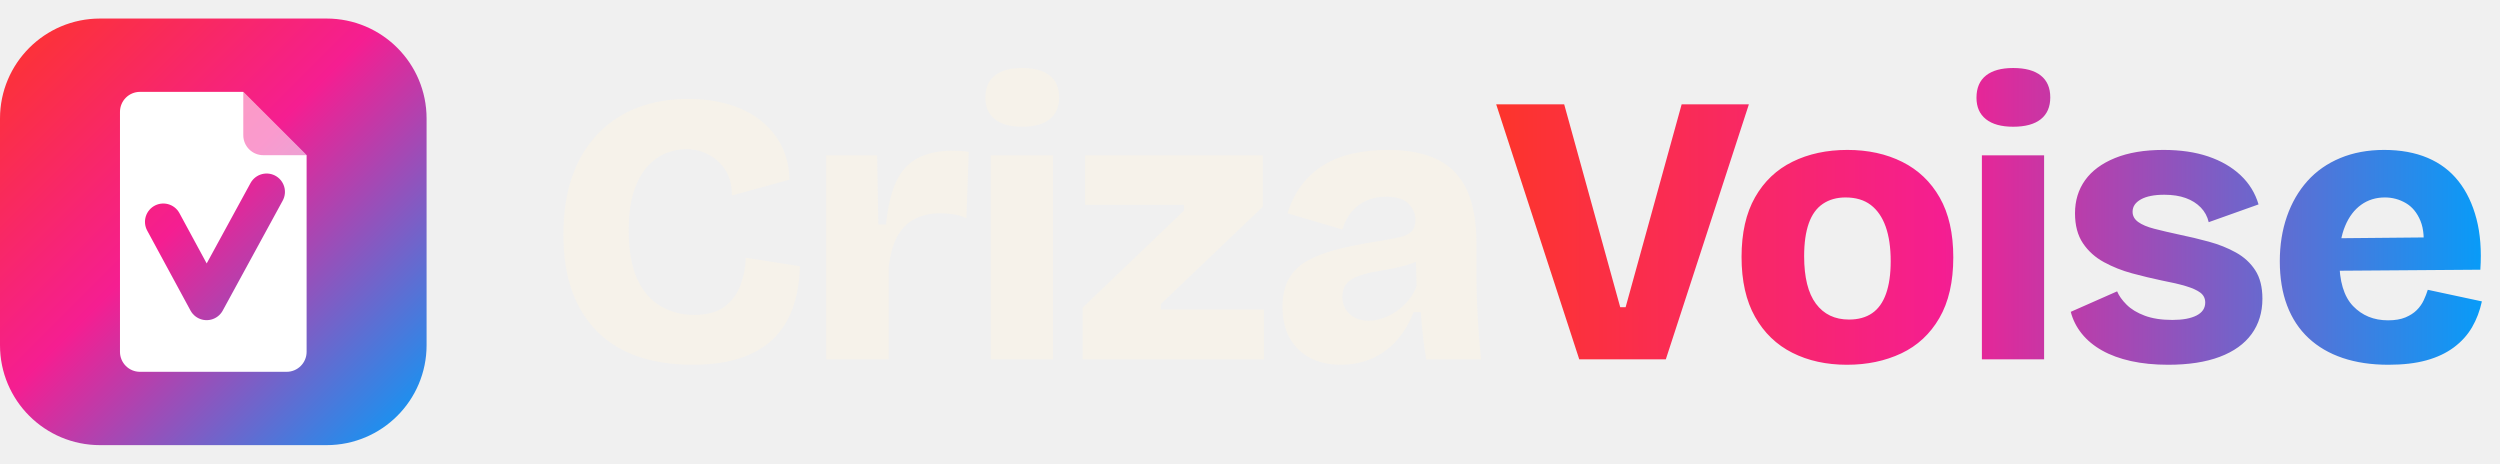
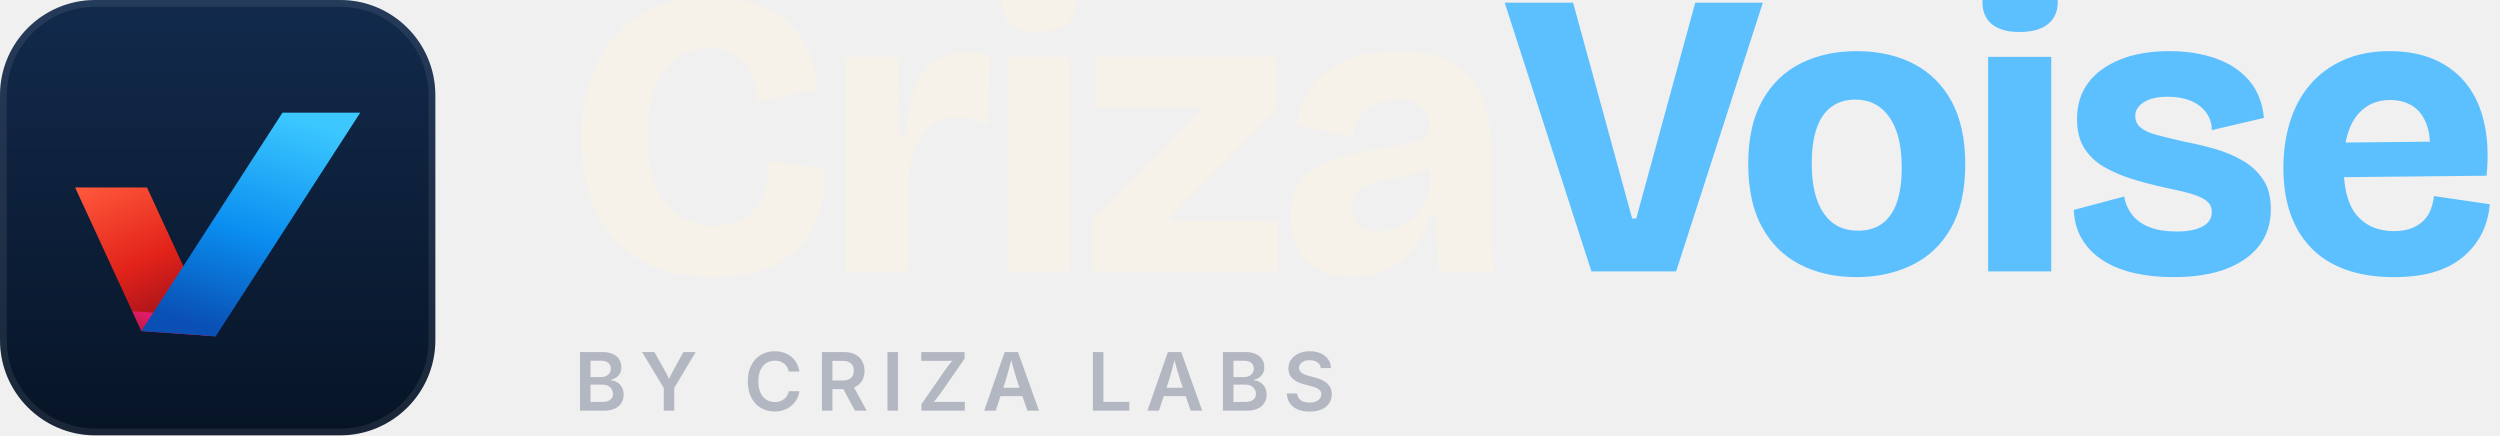
- <svg xmlns="http://www.w3.org/2000/svg" viewBox="0 0 647 120" role="img" aria-label="CrizaVoise">
+ <svg xmlns="http://www.w3.org/2000/svg" viewBox="0 0 614 107" role="img" aria-label="CrizaVoise">
  <defs>
-     <linearGradient id="lg" x1="0" y1="0" x2="64" y2="64" gradientUnits="userSpaceOnUse">
-       <stop offset="0" stop-color="#fd352a" />
-       <stop offset=".45" stop-color="#f51e91" />
-       <stop offset="1" stop-color="#019ffb" />
+     <linearGradient id="lpp" gradientUnits="userSpaceOnUse" x1="0" y1="0" x2="0" y2="64">
+       <stop offset="0" stop-color="#122a4c" />
+       <stop offset="1" stop-color="#071426" />
    </linearGradient>
-     <linearGradient id="lw" x1="244.5" y1="0" x2="505" y2="0" gradientUnits="userSpaceOnUse">
-       <stop offset="0" stop-color="#fd352a" />
-       <stop offset=".45" stop-color="#f51e91" />
-       <stop offset="1" stop-color="#019ffb" />
+     <linearGradient id="lpr" gradientUnits="userSpaceOnUse" x1="11.04" y1="27.56" x2="20.78" y2="48.67">
+       <stop offset="0" stop-color="#ff5a3c" />
+       <stop offset="0.6" stop-color="#e2231a" />
+       <stop offset="1" stop-color="#a5121b" />
+     </linearGradient>
+     <linearGradient id="lpb" gradientUnits="userSpaceOnUse" x1="41.53" y1="16.56" x2="31.71" y2="48.67">
+       <stop offset="0" stop-color="#3cc8ff" />
+       <stop offset="0.55" stop-color="#0a8ef0" />
+       <stop offset="1" stop-color="#0a4fb3" />
+     </linearGradient>
+     <linearGradient id="lps" gradientUnits="userSpaceOnUse" x1="31.71" y1="49.44" x2="28.51" y2="55.44">
+       <stop offset="0" stop-color="#f51e91" stop-opacity="0.95" />
+       <stop offset="1" stop-color="#f51e91" stop-opacity="0" />
    </linearGradient>
  </defs>
-   <g transform="translate(0 4.8) scale(1.725)">
-     <rect width="64" height="64" rx="15" fill="url(#lg)" />
-     <path d="M21 11h15.5L46 20.5V50a3 3 0 0 1-3 3H21a3 3 0 0 1-3-3V14a3 3 0 0 1 3-3z" fill="#fff" />
-     <path d="M36.5 11v6.5a3 3 0 0 0 3 3H46z" fill="url(#lg)" opacity=".45" />
-     <path d="M24.5 30.5 31 42.5 40 26" fill="none" stroke="url(#lg)" stroke-width="5.5" stroke-linecap="round" stroke-linejoin="round" />
+   <g transform="scale(1.670625)">
+     <rect width="64" height="64" rx="14" fill="url(#lpp)" />
+     <rect x=".5" y=".5" width="63" height="63" rx="13.5" fill="none" stroke="#ffffff" stroke-opacity=".08" />
+     <path d="M11.04 27.56L21.61 27.56L31.71 49.44L20.78 48.67Z" fill="url(#lpr)" />
+     <path d="M31.71 49.44L20.78 48.67L19.44 45.76L30.37 46.54Z" fill="url(#lps)" />
+     <path d="M31.71 49.44L52.96 16.56L41.53 16.56L20.78 48.67Z" fill="url(#lpb)" />
  </g>
-   <g transform="translate(141.312 0)">
-     <path d="M37.9 94.4Q30.1 94.4 23.9 92.3Q17.7 90.2 13.35 85.9Q9 81.6 6.75 75.35Q4.5 69.1 4.5 60.7Q4.5 52.1 6.8 45.6Q9.1 39.1 13.45 34.6Q17.8 30.1 23.7 27.85Q29.6 25.6 36.8 25.6Q42.5 25.6 47.25 27Q52 28.4 55.5 31.15Q59 33.9 60.95 37.75Q62.9 41.6 63 46.5L48.1 50.6Q48.1 46.5 46.35 43.9Q44.6 41.3 41.95 39.95Q39.3 38.6 36.2 38.6Q33.7 38.6 31.05 39.65Q28.4 40.7 26.2 43.15Q24 45.6 22.7 49.6Q21.4 53.6 21.4 59.6Q21.4 67.4 23.6 72.2Q25.8 77 29.7 79.25Q33.6 81.5 38.3 81.5Q43.5 81.5 46.35 79.25Q49.2 77 50.4 73.6Q51.6 70.2 51.7 66.7L65.7 68.9Q65.6 74.3 64.1 79Q62.6 83.7 59.35 87.15Q56.1 90.6 50.8 92.5Q45.5 94.4 37.9 94.4ZM72.5 93L72.5 68.5L72.5 40.2L85.7 40.2L86 58.1L88 58.1Q88.7 51.1 90.65 46.95Q92.6 42.8 96.25 40.9Q99.9 39 105.3 39Q106.1 39 107.1 39.05Q108.1 39.1 109.4 39.3L108.8 56.5Q107.2 55.7 105.35 55.45Q103.5 55.2 102.1 55.2Q98.2 55.2 95.35 56.7Q92.5 58.2 90.85 61.3Q89.2 64.4 88.7 69.1L88.7 93ZM115.1 93L115.1 40.2L131.2 40.2L131.2 93ZM123.2 32.8Q118.6 32.8 116.15 30.85Q113.7 28.9 113.7 25.3Q113.7 21.5 116.15 19.55Q118.6 17.6 123.2 17.6Q127.9 17.6 130.35 19.55Q132.8 21.5 132.8 25.2Q132.8 28.9 130.35 30.85Q127.9 32.8 123.2 32.8ZM138.9 93L138.9 79.6L165.1 54.5L165.1 53L139.5 53L139.5 40.2L185.5 40.2L185.5 53.5L159.1 78.7L159.1 80.1L185.8 80.1L185.8 93ZM205.6 94.4Q201.2 94.4 197.8 92.65Q194.4 90.9 192.5 87.55Q190.6 84.2 190.6 79.4Q190.6 74.9 192.35 71.95Q194.1 69 197.45 67.25Q200.8 65.5 205.5 64.35Q210.2 63.2 216.2 62.3Q219.1 61.8 221.05 61.35Q223 60.9 224 59.9Q225 58.9 225 57Q225 54.5 223.2 52.7Q221.4 50.9 217.4 50.9Q214.6 50.9 212.35 51.9Q210.1 52.9 208.5 54.8Q206.9 56.7 206.1 59.4L191.9 55.2Q193.2 51 195.55 47.9Q197.9 44.8 201.2 42.75Q204.5 40.7 208.75 39.75Q213 38.8 217.8 38.8Q225.8 38.8 230.85 41.35Q235.9 43.9 238.35 49.25Q240.8 54.6 240.8 63L240.8 71.1Q240.8 74.7 240.95 78.35Q241.1 82 241.35 85.65Q241.6 89.3 242 93L227.8 93Q227.4 90.7 227 87.45Q226.6 84.2 226.4 80.8L224.5 80.8Q223.1 84.6 220.45 87.75Q217.8 90.9 214.05 92.65Q210.3 94.4 205.6 94.4ZM212.9 83Q214.7 83 216.55 82.35Q218.4 81.7 220.1 80.55Q221.8 79.4 223.2 77.7Q224.6 76 225.3 74L225.1 66.1L227.3 66.6Q225.4 67.8 223.1 68.5Q220.8 69.2 218.45 69.6Q216.1 70 213.85 70.45Q211.6 70.9 209.85 71.6Q208.1 72.3 207.1 73.5Q206.1 74.7 206.1 76.8Q206.1 79.6 208 81.3Q209.9 83 212.9 83Z" fill="#f6f2ea" />
-     <path d="M267.4 93L245.9 27L263.5 27L278 79.5L279.4 79.5L293.9 27L311.3 27L289.8 93ZM336.7 94.4Q328.7 94.4 322.55 91.3Q316.4 88.2 312.9 82Q309.4 75.8 309.4 66.5Q309.4 57.2 312.9 51.05Q316.4 44.9 322.6 41.85Q328.8 38.8 336.8 38.8Q344.8 38.8 351 41.9Q357.2 45 360.7 51.15Q364.2 57.3 364.2 66.6Q364.2 76.1 360.6 82.3Q357 88.5 350.75 91.45Q344.5 94.4 336.7 94.4ZM337.2 82.7Q340.8 82.7 343.2 81.05Q345.6 79.4 346.8 76Q348 72.6 348 67.6Q348 62.3 346.7 58.65Q345.4 55 342.85 53.05Q340.3 51.1 336.3 51.1Q332.9 51.1 330.45 52.75Q328 54.4 326.8 57.8Q325.6 61.2 325.6 66.3Q325.6 74.5 328.65 78.6Q331.7 82.7 337.2 82.7ZM371.6 93L371.6 40.2L387.7 40.2L387.7 93ZM379.7 32.8Q375.1 32.8 372.65 30.85Q370.2 28.9 370.2 25.3Q370.2 21.5 372.65 19.55Q375.1 17.6 379.7 17.6Q384.4 17.6 386.85 19.55Q389.3 21.5 389.3 25.2Q389.3 28.9 386.85 30.85Q384.4 32.8 379.7 32.8ZM419.8 94.4Q414.5 94.4 410.2 93.45Q405.9 92.5 402.7 90.7Q399.5 88.9 397.45 86.35Q395.4 83.8 394.6 80.7L406.6 75.4Q407.3 77.1 409.05 78.85Q410.8 80.6 413.75 81.7Q416.7 82.8 420.9 82.8Q424.9 82.8 427.15 81.65Q429.4 80.5 429.4 78.3Q429.4 76.7 428.15 75.75Q426.9 74.8 424.4 74.05Q421.9 73.3 418.2 72.6Q414.4 71.8 410.5 70.75Q406.6 69.7 403.2 67.85Q399.8 66 397.75 62.95Q395.7 59.9 395.7 55.2Q395.7 50.3 398.3 46.65Q400.9 43 406.05 40.9Q411.2 38.8 418.6 38.8Q425.2 38.8 430.2 40.5Q435.2 42.2 438.55 45.35Q441.9 48.5 443.2 52.9L430.3 57.5Q429.8 55.3 428.25 53.7Q426.7 52.1 424.35 51.25Q422 50.4 418.8 50.4Q414.9 50.4 412.75 51.6Q410.6 52.8 410.6 54.8Q410.6 56.4 412.05 57.45Q413.5 58.5 416.2 59.2Q418.9 59.9 422.6 60.7Q426.5 61.5 430.35 62.55Q434.2 63.6 437.35 65.35Q440.5 67.1 442.35 69.95Q444.2 72.8 444.2 77.3Q444.2 82.6 441.4 86.45Q438.6 90.3 433.15 92.35Q427.7 94.4 419.8 94.4ZM476.8 94.4Q470.2 94.4 465 92.65Q459.8 90.9 456.15 87.5Q452.5 84.1 450.6 79.1Q448.7 74.1 448.7 67.6Q448.7 61.3 450.55 56Q452.4 50.7 455.85 46.85Q459.3 43 464.35 40.9Q469.4 38.8 475.7 38.8Q482.1 38.8 486.95 40.85Q491.8 42.9 494.95 46.9Q498.1 50.9 499.6 56.65Q501.1 62.4 500.6 69.8L459.3 70.1L459.3 61.7L491.4 61.4L485.7 65.3Q486.4 60.3 485.1 57.15Q483.8 54 481.3 52.55Q478.8 51.1 475.9 51.1Q472.4 51.1 469.75 53Q467.1 54.9 465.6 58.5Q464.1 62.1 464.1 67.3Q464.1 75.5 467.65 79.2Q471.2 82.9 476.7 82.9Q479.4 82.9 481.2 82.15Q483 81.4 484.15 80.25Q485.3 79.1 485.95 77.7Q486.6 76.3 487 75L501 78Q500.2 81.7 498.45 84.7Q496.7 87.7 493.75 89.9Q490.8 92.1 486.65 93.25Q482.5 94.4 476.8 94.4Z" fill="url(#lw)" />
+   <g transform="translate(138.996 -26.34)">
+     <path d="M36.2 94.4Q28.3 94.4 22.15 92.05Q16 89.7 11.95 85.2Q7.9 80.7 5.85 74.45Q3.8 68.2 3.8 60.5Q3.8 52.5 5.95 46.1Q8.1 39.7 12.15 35.1Q16.2 30.5 22.05 28.05Q27.9 25.6 35.5 25.6Q41.7 25.6 46.6 27.25Q51.5 28.9 54.8 32Q58.1 35.1 59.8 39.2Q61.5 43.3 61.4 48.3L47 51.3Q47.1 47.1 45.5 44.15Q43.9 41.2 41.2 39.7Q38.5 38.2 35 38.2Q32.1 38.2 29.4 39.35Q26.7 40.5 24.55 43.2Q22.4 45.9 21.2 49.9Q20 53.9 20 59.6Q20 67 22.05 71.95Q24.1 76.9 27.85 79.35Q31.6 81.8 36.6 81.8Q41.5 81.8 44.45 79.6Q47.4 77.4 48.65 73.8Q49.9 70.2 49.8 66L63.6 67.8Q63.8 73.3 62.4 78.15Q61 83 57.75 86.65Q54.5 90.3 49.2 92.35Q43.9 94.4 36.2 94.4ZM68.68 93L68.68 66.8L68.68 40.3L81.68 40.3L81.78 59.6L83.28 59.6Q83.98 52.1 85.83 47.6Q87.68 43.1 90.93 41.1Q94.18 39.1 98.68 39.1Q99.98 39.1 101.33 39.35Q102.68 39.6 104.28 40.3L103.58 56.9Q101.68 56 99.83 55.55Q97.98 55.1 96.28 55.1Q92.68 55.1 90.13 56.85Q87.58 58.6 86.08 62Q84.58 65.4 84.18 70.4L84.18 93ZM108.36 93L108.36 40.3L123.86 40.3L123.86 93ZM116.06 34.2Q111.66 34.2 109.31 32.3Q106.96 30.4 106.96 26.8Q106.96 23.2 109.31 21.3Q111.66 19.4 116.06 19.4Q120.66 19.4 123.06 21.35Q125.46 23.3 125.46 26.8Q125.46 30.3 123.06 32.25Q120.66 34.2 116.06 34.2ZM129.46 93L129.46 80.1L155.66 53.8L155.66 52.7L130.16 52.7L130.16 40.3L174.56 40.3L174.56 53.2L148.36 79.6L148.36 80.6L174.86 80.6L174.86 93ZM193.11 94.4Q188.91 94.4 185.41 92.8Q181.91 91.2 179.86 87.95Q177.81 84.7 177.81 79.7Q177.81 75.1 179.61 72.1Q181.41 69.1 184.66 67.3Q187.91 65.5 192.21 64.45Q196.51 63.4 201.61 62.6Q205.61 61.9 207.81 61.35Q210.01 60.8 211.06 59.9Q212.11 59 212.11 57.2Q212.11 54.4 210.06 52.6Q208.01 50.8 204.01 50.8Q201.41 50.8 199.06 51.75Q196.71 52.7 195.16 54.75Q193.61 56.8 193.21 59.9L179.51 57.1Q180.21 52.1 182.41 48.7Q184.61 45.3 188.01 43.05Q191.41 40.8 195.61 39.85Q199.81 38.9 204.51 38.9Q212.21 38.9 217.26 41.55Q222.31 44.2 224.76 49.6Q227.21 55 227.21 63L227.21 71.9Q227.21 75.4 227.31 78.95Q227.41 82.5 227.51 86.05Q227.61 89.6 227.91 93L214.41 93Q214.11 90 213.91 86.6Q213.71 83.2 213.61 79.4L212.21 79.4Q211.21 83.6 208.61 87Q206.01 90.4 202.06 92.4Q198.11 94.4 193.11 94.4ZM199.71 83.2Q201.51 83.2 203.46 82.5Q205.41 81.8 207.26 80.45Q209.11 79.1 210.41 76.95Q211.71 74.8 212.31 72L212.11 66.2L214.51 66.3Q213.01 67.6 210.91 68.3Q208.81 69 206.36 69.5Q203.91 70 201.56 70.45Q199.21 70.9 197.26 71.6Q195.31 72.3 194.11 73.65Q192.91 75 192.91 77.2Q192.91 80 194.86 81.6Q196.81 83.2 199.71 83.2Z" fill="#f6f2ea" />
+     <path d="M251.86 93L230.56 27L247.36 27L261.86 80L262.86 80L277.36 27L293.96 27L272.66 93ZM316.97 94.4Q309.07 94.4 303.07 91.3Q297.07 88.2 293.72 82.05Q290.37 75.9 290.37 66.6Q290.37 57.2 293.82 51.05Q297.27 44.9 303.27 41.9Q309.27 38.9 316.97 38.9Q324.97 38.9 330.97 42Q336.97 45.1 340.32 51.25Q343.67 57.4 343.67 66.7Q343.67 76.2 340.17 82.35Q336.67 88.5 330.57 91.45Q324.47 94.4 316.97 94.4ZM317.37 83Q320.87 83 323.27 81.25Q325.67 79.5 326.87 76.05Q328.07 72.6 328.07 67.6Q328.07 62.2 326.77 58.55Q325.47 54.9 322.92 52.85Q320.37 50.8 316.67 50.8Q313.17 50.8 310.77 52.6Q308.37 54.4 307.17 57.85Q305.97 61.3 305.97 66.5Q305.97 74.5 308.92 78.75Q311.87 83 317.37 83ZM349.29 93L349.29 40.3L364.79 40.3L364.79 93ZM356.99 34.2Q352.59 34.2 350.24 32.3Q347.89 30.4 347.89 26.8Q347.89 23.2 350.24 21.3Q352.59 19.4 356.99 19.4Q361.59 19.4 363.99 21.35Q366.39 23.3 366.39 26.8Q366.39 30.3 363.99 32.25Q361.59 34.2 356.99 34.2ZM394.72 94.4Q389.52 94.4 385.17 93.4Q380.82 92.4 377.57 90.35Q374.32 88.3 372.42 85.2Q370.52 82.1 370.32 77.9L382.72 74.6Q383.12 77.1 384.67 79.1Q386.22 81.1 388.97 82.15Q391.72 83.2 395.62 83.2Q399.52 83.2 401.87 82Q404.22 80.8 404.22 78.4Q404.22 76.8 403.07 75.8Q401.92 74.8 399.52 74.05Q397.12 73.3 393.12 72.5Q388.92 71.6 384.97 70.4Q381.02 69.2 377.87 67.4Q374.72 65.6 372.92 62.75Q371.12 59.9 371.12 55.6Q371.12 50.4 373.82 46.75Q376.52 43.1 381.62 41Q386.72 38.9 393.82 38.9Q400.12 38.9 405.22 40.7Q410.32 42.5 413.42 46.15Q416.52 49.8 417.02 55.3L404.22 58.3Q404.22 55.8 402.77 53.9Q401.32 52 398.97 51.05Q396.62 50.1 393.42 50.1Q389.62 50.1 387.52 51.45Q385.42 52.8 385.42 54.8Q385.42 56.6 386.77 57.7Q388.12 58.8 390.77 59.5Q393.42 60.2 397.32 61.1Q401.02 61.8 404.77 62.85Q408.52 63.9 411.67 65.7Q414.82 67.5 416.77 70.35Q418.72 73.2 418.72 77.7Q418.72 82.9 415.92 86.6Q413.12 90.3 407.82 92.35Q402.52 94.4 394.72 94.4ZM448.9 94.4Q442.1 94.4 436.95 92.5Q431.8 90.6 428.45 87.05Q425.1 83.5 423.45 78.6Q421.8 73.7 421.8 67.6Q421.8 61.6 423.4 56.35Q425 51.1 428.3 47.2Q431.6 43.3 436.55 41.1Q441.5 38.9 447.9 38.9Q454.3 38.9 459.1 41.05Q463.9 43.2 466.95 47.2Q470 51.2 471.2 56.85Q472.4 62.5 471.7 69.5L431.7 69.9L431.7 61.4L461.7 61.1L457.6 65.5Q458.2 60.5 457.1 57.25Q456 54 453.65 52.45Q451.3 50.9 448 50.9Q444.3 50.9 441.7 52.9Q439.1 54.9 437.85 58.45Q436.6 62 436.6 67.2Q436.6 75.5 439.9 79.3Q443.2 83.1 448.9 83.1Q451.6 83.1 453.4 82.35Q455.2 81.6 456.35 80.4Q457.5 79.2 458.05 77.65Q458.6 76.1 458.8 74.5L472.5 76.5Q472.2 80.1 470.75 83.25Q469.3 86.4 466.45 89Q463.6 91.6 459.3 93Q455 94.4 448.9 94.4Z" fill="#5cc0ff" />
+   </g>
+   <g transform="translate(140.996 81.68402)">
+     <path d="M1.45 19.18L1.45 4.78L6.96 4.78Q8.52 4.78 9.55 5.27Q10.59 5.76 11.1 6.6Q11.61 7.44 11.61 8.52Q11.61 9.4 11.27 10.02Q10.93 10.64 10.37 11.03Q9.8 11.42 9.1 11.58L9.1 11.73Q9.86 11.77 10.57 12.19Q11.27 12.62 11.72 13.39Q12.17 14.16 12.17 15.26Q12.17 16.38 11.63 17.27Q11.09 18.16 10 18.67Q8.91 19.18 7.26 19.18ZM4.03 17.03L6.85 17.03Q8.29 17.03 8.92 16.47Q9.55 15.92 9.55 15.06Q9.55 14.41 9.23 13.9Q8.91 13.38 8.33 13.08Q7.74 12.78 6.94 12.78L4.03 12.78ZM4.03 10.92L6.63 10.92Q7.32 10.92 7.86 10.66Q8.4 10.41 8.72 9.95Q9.03 9.48 9.03 8.85Q9.03 8.01 8.44 7.46Q7.85 6.92 6.69 6.92L4.03 6.92ZM22.02 19.18L22.02 13.6L16.7 4.78L19.72 4.78L22.29 9.32Q22.7 10.04 23.02 10.71Q23.34 11.39 23.67 12.37L23 12.37Q23.33 11.38 23.64 10.69Q23.95 10.01 24.34 9.32L26.86 4.78L29.86 4.78L24.6 13.6L24.6 19.18ZM49.26 19.37Q47.36 19.37 45.87 18.49Q44.38 17.62 43.52 15.96Q42.66 14.31 42.66 11.99Q42.66 9.66 43.53 8Q44.39 6.34 45.89 5.46Q47.38 4.58 49.26 4.58Q50.44 4.58 51.47 4.92Q52.5 5.25 53.3 5.89Q54.11 6.54 54.63 7.46Q55.15 8.39 55.33 9.57L52.73 9.57Q52.6 8.92 52.3 8.43Q51.99 7.94 51.54 7.59Q51.08 7.25 50.51 7.07Q49.94 6.89 49.3 6.89Q48.12 6.89 47.2 7.49Q46.29 8.08 45.77 9.22Q45.25 10.35 45.25 11.99Q45.25 13.64 45.78 14.77Q46.3 15.9 47.21 16.48Q48.13 17.06 49.29 17.06Q49.93 17.06 50.5 16.89Q51.08 16.71 51.53 16.36Q51.99 16.02 52.3 15.52Q52.61 15.02 52.73 14.39L55.34 14.39Q55.19 15.42 54.71 16.32Q54.22 17.23 53.42 17.91Q52.63 18.6 51.58 18.99Q50.53 19.37 49.26 19.37ZM60.87 19.18L60.87 4.78L66.26 4.78Q67.91 4.78 69.04 5.36Q70.17 5.94 70.75 6.98Q71.33 8.01 71.33 9.39Q71.33 10.76 70.75 11.78Q70.16 12.79 69.02 13.34Q67.88 13.89 66.22 13.89L62.37 13.89L62.37 11.76L65.88 11.76Q66.86 11.76 67.47 11.48Q68.09 11.21 68.39 10.67Q68.69 10.14 68.69 9.39Q68.69 8.61 68.39 8.07Q68.09 7.52 67.47 7.23Q66.85 6.94 65.86 6.94L63.45 6.94L63.45 19.18ZM68.97 19.18L65.47 12.65L68.3 12.65L71.86 19.18ZM79.54 4.78L79.54 19.18L76.96 19.18L76.96 4.78ZM85.31 19.18L85.31 17.58L91.35 8.88Q91.86 8.16 92.45 7.43Q93.05 6.71 93.65 6L93.87 6.84Q92.93 6.92 91.98 6.94Q91.03 6.95 90.09 6.95L85.27 6.95L85.27 4.78L95.91 4.78L95.91 6.4L89.97 14.95Q89.44 15.7 88.82 16.45Q88.19 17.21 87.56 17.95L87.35 17.12Q88.33 17.03 89.29 17.02Q90.26 17.01 91.23 17.01L95.96 17.01L95.96 19.18ZM100.72 19.18L105.75 4.78L109.03 4.78L114.17 19.18L111.34 19.18L108.77 11.7Q108.4 10.54 107.99 9.07Q107.59 7.61 107.09 5.74L107.63 5.74Q107.15 7.63 106.76 9.1Q106.37 10.58 106.02 11.7L103.54 19.18ZM103.65 15.61L103.65 13.54L111.24 13.54L111.24 15.61ZM127.42 19.18L127.42 4.78L130 4.78L130 17.01L136.36 17.01L136.36 19.18ZM140.81 19.18L145.84 4.78L149.12 4.78L154.26 19.18L151.43 19.18L148.87 11.7Q148.49 10.54 148.08 9.07Q147.68 7.61 147.19 5.74L147.73 5.74Q147.24 7.63 146.85 9.1Q146.46 10.58 146.11 11.7L143.64 19.18ZM143.74 15.61L143.74 13.54L151.33 13.54L151.33 15.61ZM159.36 19.18L159.36 4.78L164.87 4.78Q166.42 4.78 167.46 5.27Q168.49 5.76 169.01 6.6Q169.52 7.44 169.52 8.52Q169.52 9.4 169.18 10.02Q168.84 10.64 168.28 11.03Q167.71 11.42 167.01 11.58L167.01 11.73Q167.77 11.77 168.47 12.19Q169.18 12.62 169.63 13.39Q170.08 14.16 170.08 15.26Q170.08 16.38 169.54 17.27Q169 18.16 167.91 18.67Q166.82 19.18 165.17 19.18ZM161.94 17.03L164.76 17.03Q166.19 17.03 166.83 16.47Q167.46 15.92 167.46 15.06Q167.46 14.41 167.14 13.9Q166.82 13.38 166.24 13.08Q165.65 12.78 164.85 12.78L161.94 12.78ZM161.94 10.92L164.54 10.92Q165.23 10.92 165.77 10.66Q166.31 10.41 166.62 9.95Q166.94 9.48 166.94 8.85Q166.94 8.01 166.35 7.46Q165.76 6.92 164.6 6.92L161.94 6.92ZM180.63 19.4Q178.96 19.4 177.73 18.88Q176.5 18.36 175.8 17.36Q175.1 16.37 175.05 14.95L177.59 14.95Q177.66 15.7 178.06 16.2Q178.47 16.71 179.14 16.95Q179.8 17.2 180.62 17.2Q181.47 17.2 182.12 16.94Q182.77 16.68 183.14 16.21Q183.51 15.74 183.51 15.12Q183.51 14.56 183.18 14.19Q182.86 13.83 182.27 13.57Q181.69 13.31 180.91 13.12L179.27 12.69Q177.46 12.23 176.45 11.29Q175.44 10.35 175.44 8.83Q175.44 7.55 176.13 6.59Q176.82 5.64 178 5.11Q179.19 4.58 180.7 4.58Q182.24 4.58 183.4 5.11Q184.56 5.65 185.21 6.58Q185.86 7.52 185.89 8.72L183.39 8.72Q183.29 7.79 182.56 7.28Q181.83 6.78 180.66 6.78Q179.85 6.78 179.27 7.02Q178.68 7.27 178.37 7.7Q178.05 8.12 178.05 8.67Q178.05 9.27 178.43 9.66Q178.8 10.05 179.36 10.28Q179.93 10.51 180.51 10.65L181.85 11Q182.66 11.2 183.41 11.51Q184.16 11.83 184.77 12.32Q185.37 12.81 185.73 13.51Q186.09 14.2 186.09 15.14Q186.09 16.41 185.44 17.37Q184.79 18.33 183.57 18.87Q182.36 19.4 180.63 19.4Z" fill="#b3b7c2" />
  </g>
</svg>
